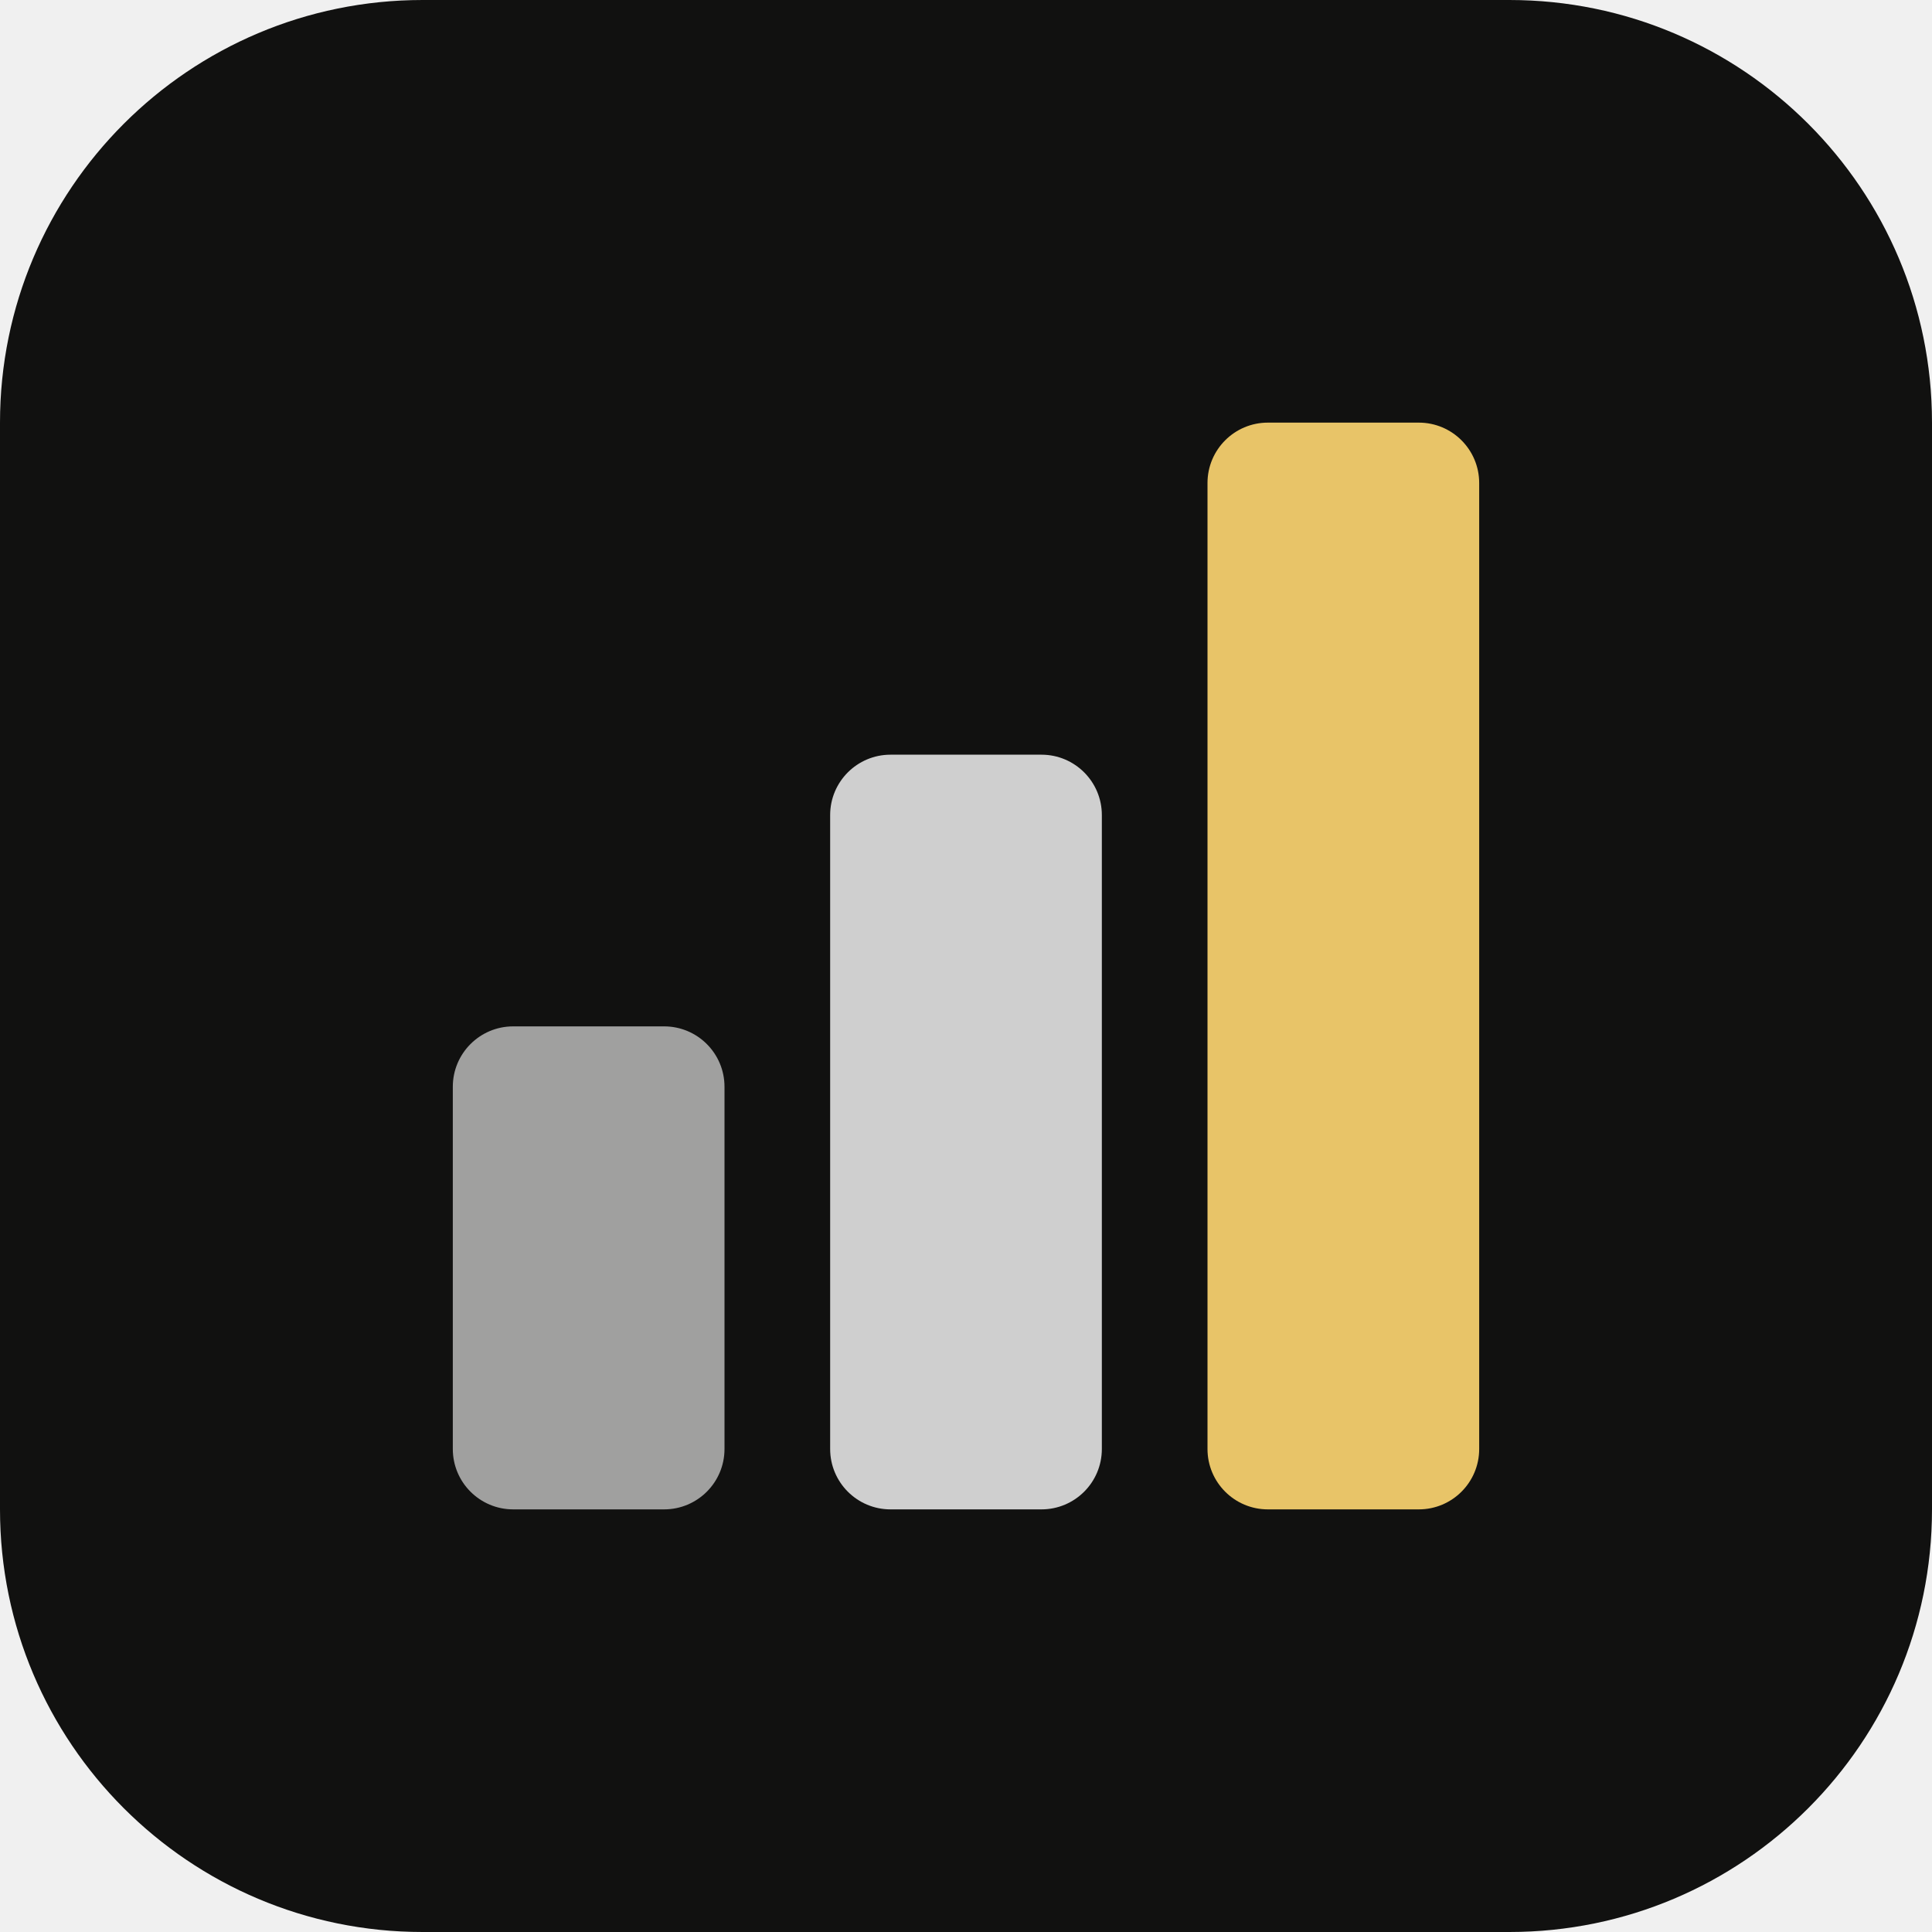
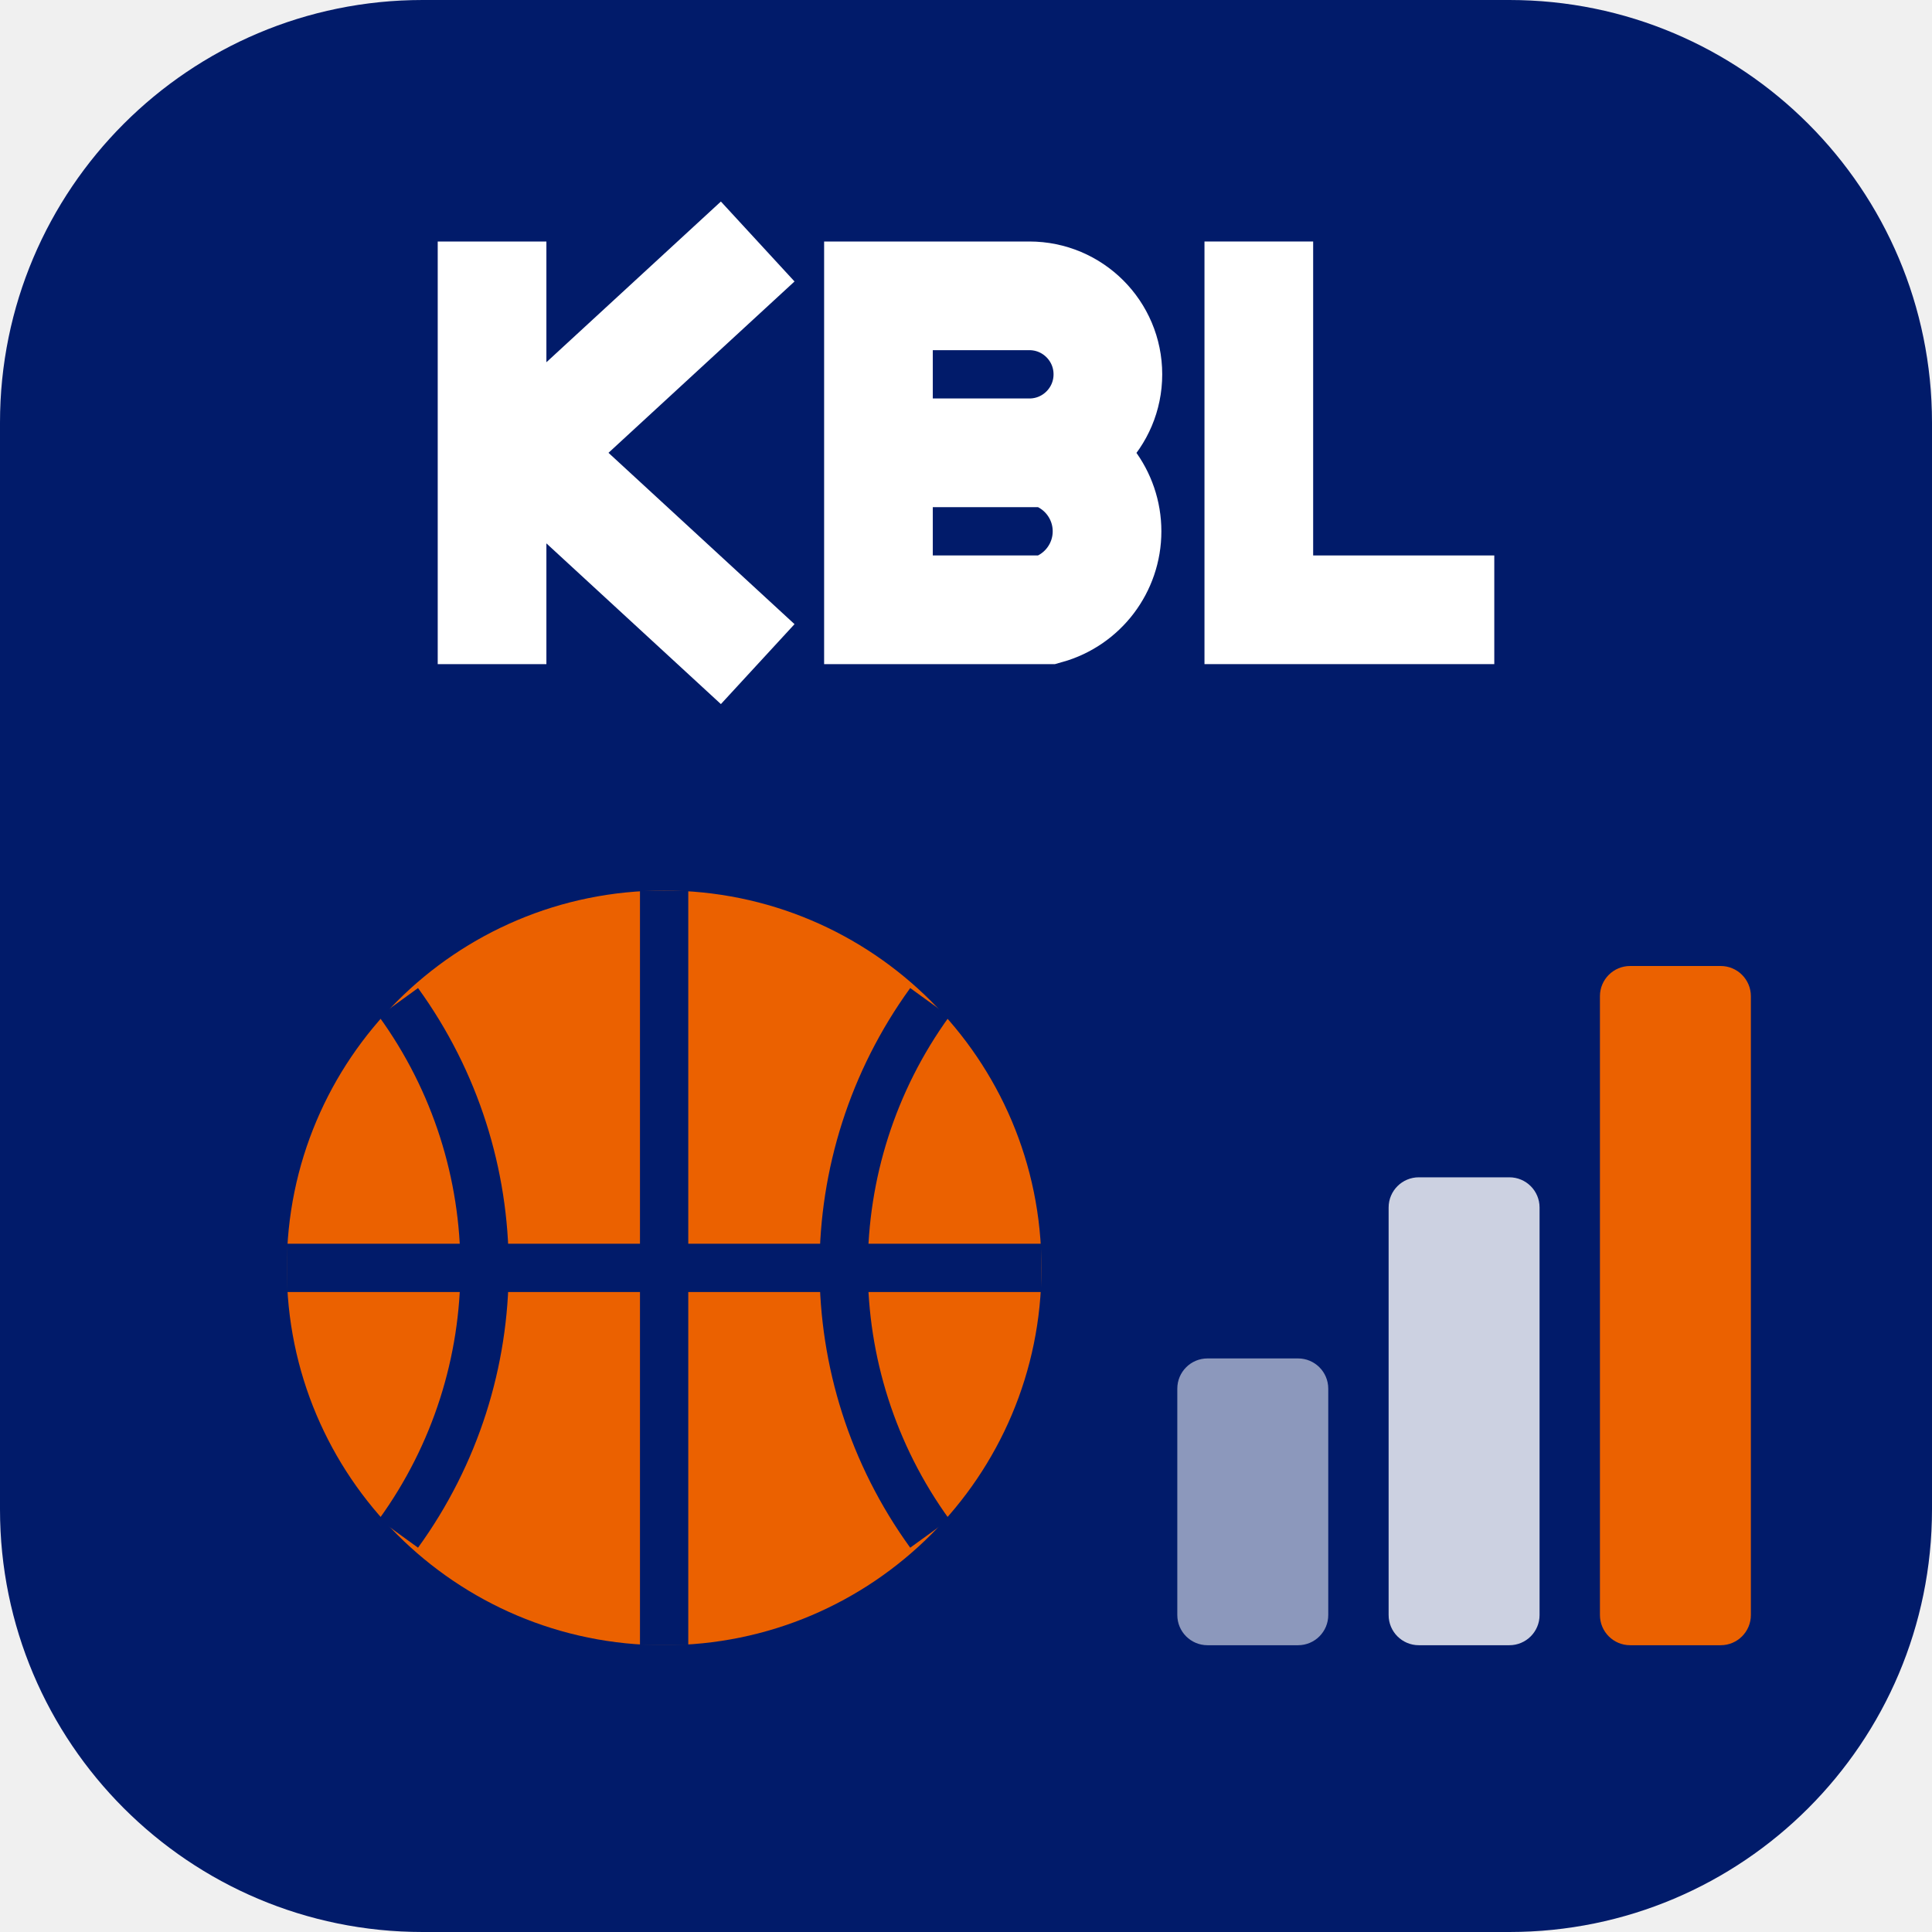
<svg xmlns="http://www.w3.org/2000/svg" viewBox="0 0 64 64">
-   <rect width="64" height="64" rx="14" fill="#111110" />
-   <rect x="15" y="34" width="9" height="16" rx="2" fill="#ffffff" opacity="0.6" />
-   <rect x="27.5" y="25" width="9" height="25" rx="2" fill="#ffffff" opacity="0.8" />
-   <rect x="40" y="14" width="9" height="36" rx="2" fill="#E8C468" />
+   <rect width="64" height="64" rx="14" fill="#011B6A" />
+   <g fill="none" stroke="#ffffff" stroke-width="3.6" stroke-linejoin="miter" transform="translate(14.5 8)">
+     <path d="M1.8 0V14M10.6 0L3 7L10.6 14" />
+     <path d="M14.6 0V14M14.6 1.8H19.6A2.6 2.6 0 0 1 19.6 7H14.6M19.6 7H20.2A2.7 2.7 0 0 1 20.2 12.2H14.6" />
+     <path d="M27.2 0V12.2H35" />
+   </g>
+   <circle cx="22" cy="42" r="12.5" fill="#EB6100" />
+   <g fill="none" stroke="#011B6A" stroke-width="1.6">
+     <path d="M22 29.5V54.5M9.5 42H34.5" />
+     <path d="M13.2 33.2A15 15 0 0 1 13.2 50.8M30.8 33.2A15 15 0 0 0 30.8 50.8" />
+   </g>
+   <rect x="39" y="45" width="5" height="9.5" rx="1" fill="#ffffff" fill-opacity="0.55" />
+   <rect x="46" y="39" width="5" height="15.5" rx="1" fill="#ffffff" fill-opacity="0.8" />
+   <rect x="53" y="32" width="5" height="22.5" rx="1" fill="#EB6100" />
</svg>
